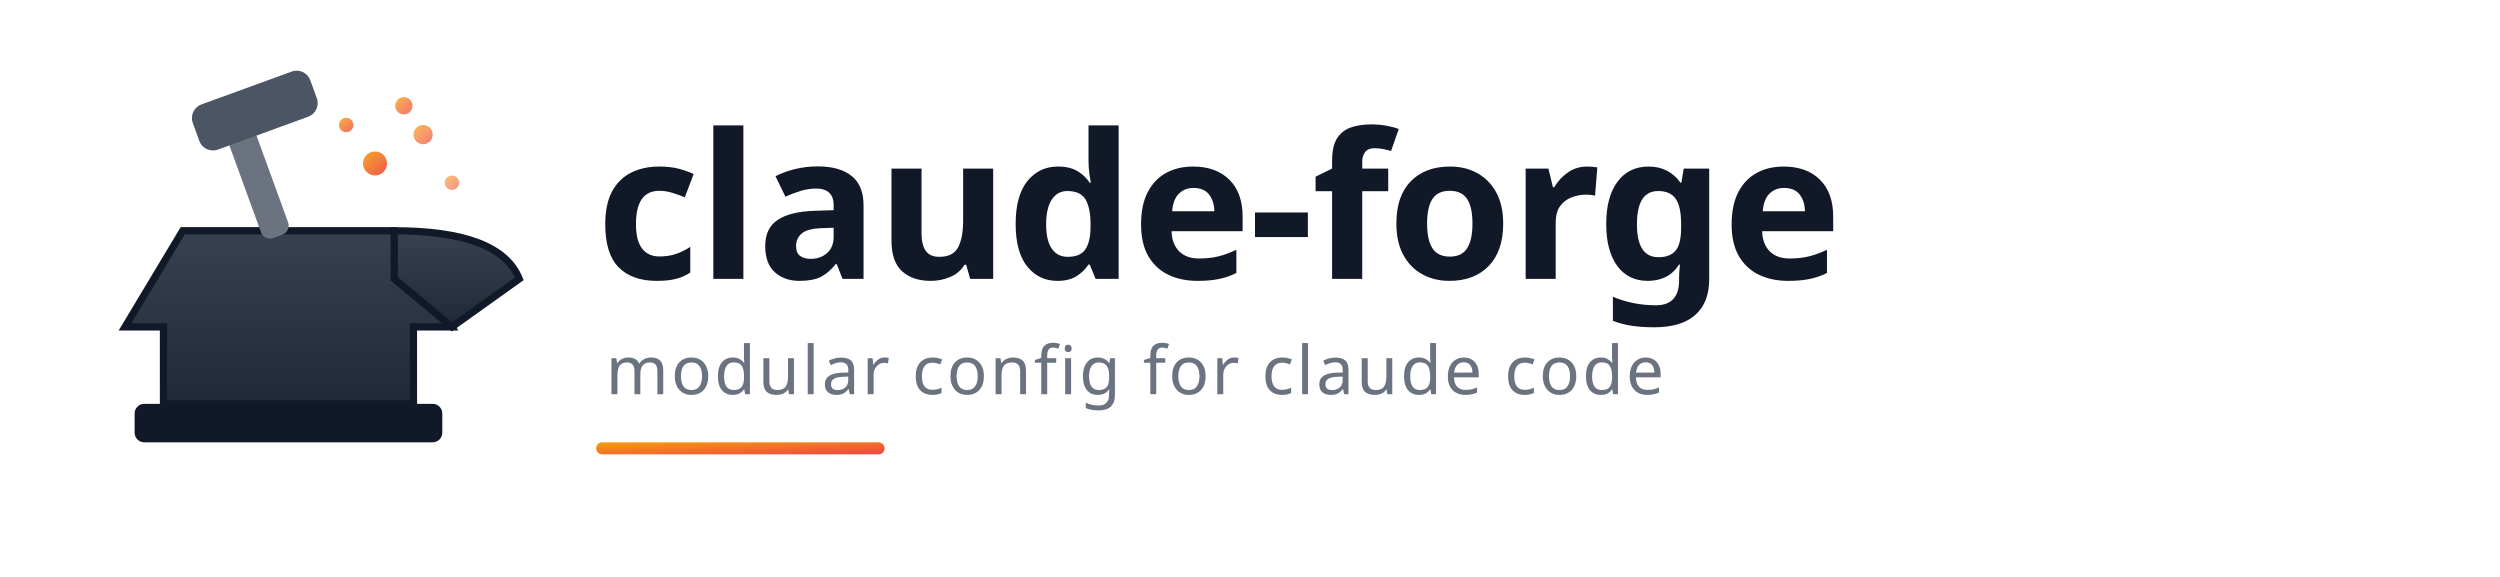
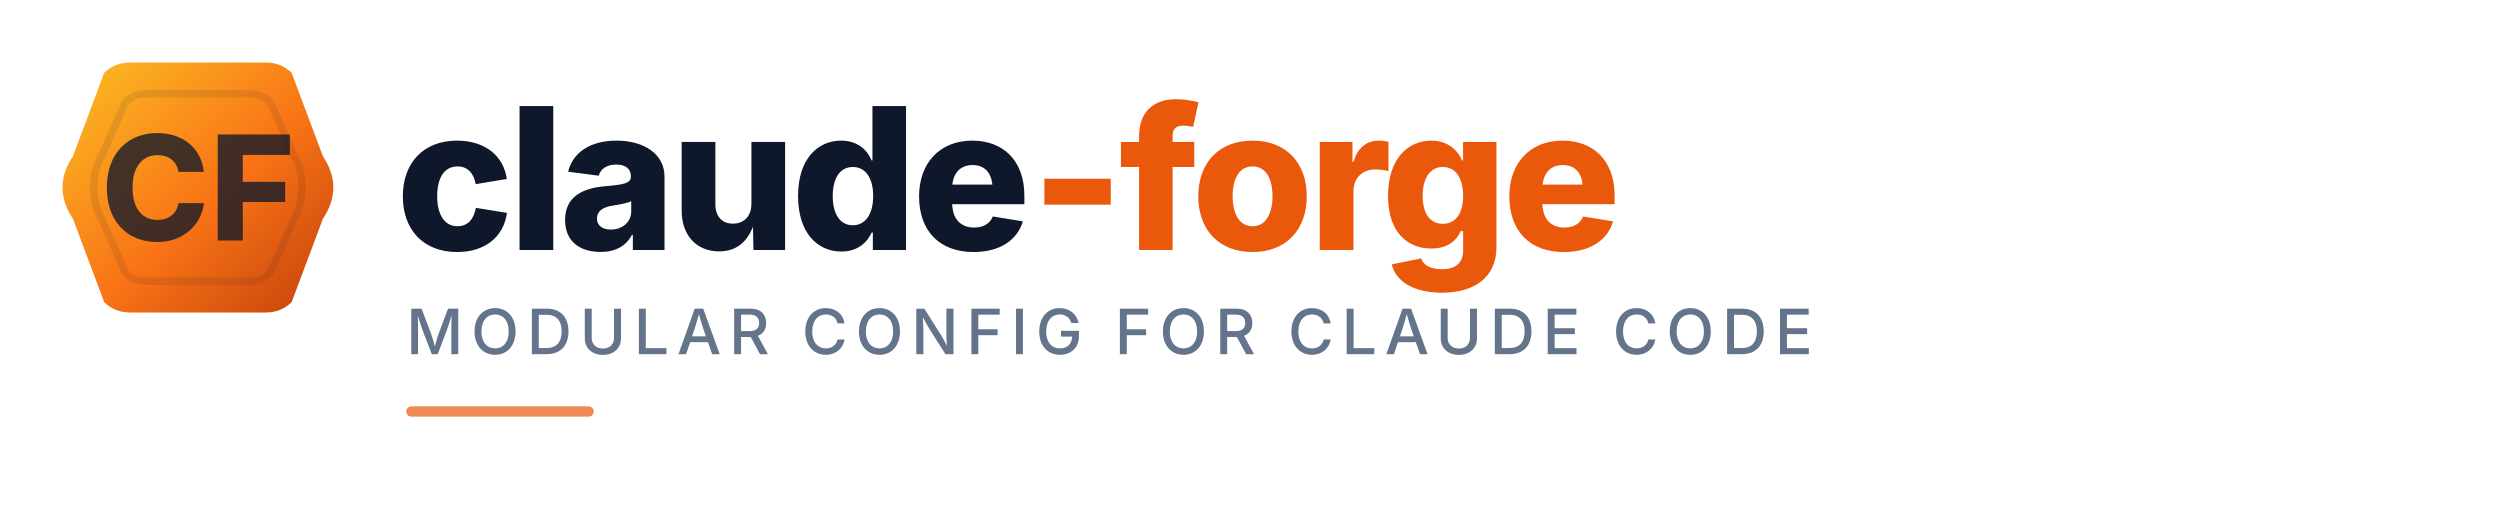
- <svg xmlns="http://www.w3.org/2000/svg" viewBox="0 0 520 120" width="520" height="120">
+ <svg xmlns="http://www.w3.org/2000/svg" viewBox="0 0 480 100" width="480" height="100">
  <defs>
-     <linearGradient id="spark-l" x1="0%" y1="0%" x2="100%" y2="100%">
-       <stop offset="0%" style="stop-color:#f59e0b" />
-       <stop offset="100%" style="stop-color:#ef4444" />
-     </linearGradient>
-     <linearGradient id="anvil-l" x1="0%" y1="0%" x2="0%" y2="100%">
-       <stop offset="0%" style="stop-color:#374151" />
-       <stop offset="100%" style="stop-color:#1f2937" />
+     <linearGradient id="forge-g-l" x1="0" y1="0" x2="1" y2="1">
+       <stop offset="0%" stop-color="#fbbf24" />
+       <stop offset="55%" stop-color="#f97316" />
+       <stop offset="100%" stop-color="#c2410c" />
    </linearGradient>
  </defs>
-   <g transform="translate(16, 16)">
-     <path d="M10 52 L22 32 L66 32 L78 52 L70 52 L70 68 L18 68 L18 52 Z" fill="url(#anvil-l)" stroke="#111827" stroke-width="1.5" />
-     <path d="M66 32 Q88 32 92 42 L78 52 L66 42 Z" fill="url(#anvil-l)" stroke="#111827" stroke-width="1.5" />
-     <rect x="12" y="68" width="64" height="8" rx="2" fill="#111827" />
-     <rect x="34" y="6" width="6" height="28" rx="2" fill="#6b7280" transform="rotate(-20, 37, 20)" />
-     <rect x="24" y="2" width="26" height="10" rx="3" fill="#4b5563" transform="rotate(-20, 37, 7)" />
-     <circle cx="62" cy="18" r="2.5" fill="url(#spark-l)" opacity="0.9" />
-     <circle cx="72" cy="12" r="2" fill="url(#spark-l)" opacity="0.7" />
-     <circle cx="56" cy="10" r="1.5" fill="url(#spark-l)" opacity="0.8" />
-     <circle cx="78" cy="22" r="1.5" fill="url(#spark-l)" opacity="0.6" />
-     <circle cx="68" cy="6" r="1.8" fill="url(#spark-l)" opacity="0.75" />
+   <g transform="translate(12,8)">
+     <path fill="url(#forge-g-l)" d="M13 4h26q3 0 5 2l6 16q2 3 2 6t-2 6l-6 16q-2 2-5 2H13q-3 0-5-2L2 34q-2-3-2-6t2-6L8 6q2-2 5-2z" />
+     <path fill="none" stroke="rgba(15,23,42,.1)" stroke-width="1.4" d="M16 10h20q2.5 0 4 1.8l4.5 10.2q1.5 2.5 1.5 6t-1.5 6L40 44.2q-1.5 1.8-4 1.8H16q-2.5 0-4-1.8L7.5 34Q6 31.5 6 28t1.5-6L12 11.8q1.5-1.8 4-1.8z" />
+     <text x="26" y="28" font-family="Inter,system-ui,sans-serif" font-size="28" font-weight="800" fill="rgba(15,23,42,.78)" text-anchor="middle" dominant-baseline="central">CF</text>
  </g>
-   <text x="124" y="58" font-family="'Segoe UI', system-ui, -apple-system, sans-serif" font-size="42" font-weight="700" fill="#111827" letter-spacing="-0.5">
-     claude-forge
+   <text x="76" y="48" font-family="Inter,system-ui,sans-serif" font-size="38" font-weight="800" fill="#0f172a" letter-spacing="-1">claude<tspan fill="#ea580c">-forge</tspan>
  </text>
-   <text x="126" y="82" font-family="'Segoe UI', system-ui, -apple-system, sans-serif" font-size="14" fill="#6b7280" letter-spacing="0.5">
-     modular config for claude code
-   </text>
-   <rect x="124" y="92" width="60" height="2.5" rx="1.25" fill="url(#spark-l)" />
+   <text x="78" y="68" font-family="Inter,system-ui,sans-serif" font-size="12" font-weight="500" fill="#64748b" letter-spacing="1.5">MODULAR CONFIG FOR CLAUDE CODE</text>
+   <rect x="78" y="78" width="36" height="2" rx="1" fill="#ea580c" opacity=".7" />
</svg>
